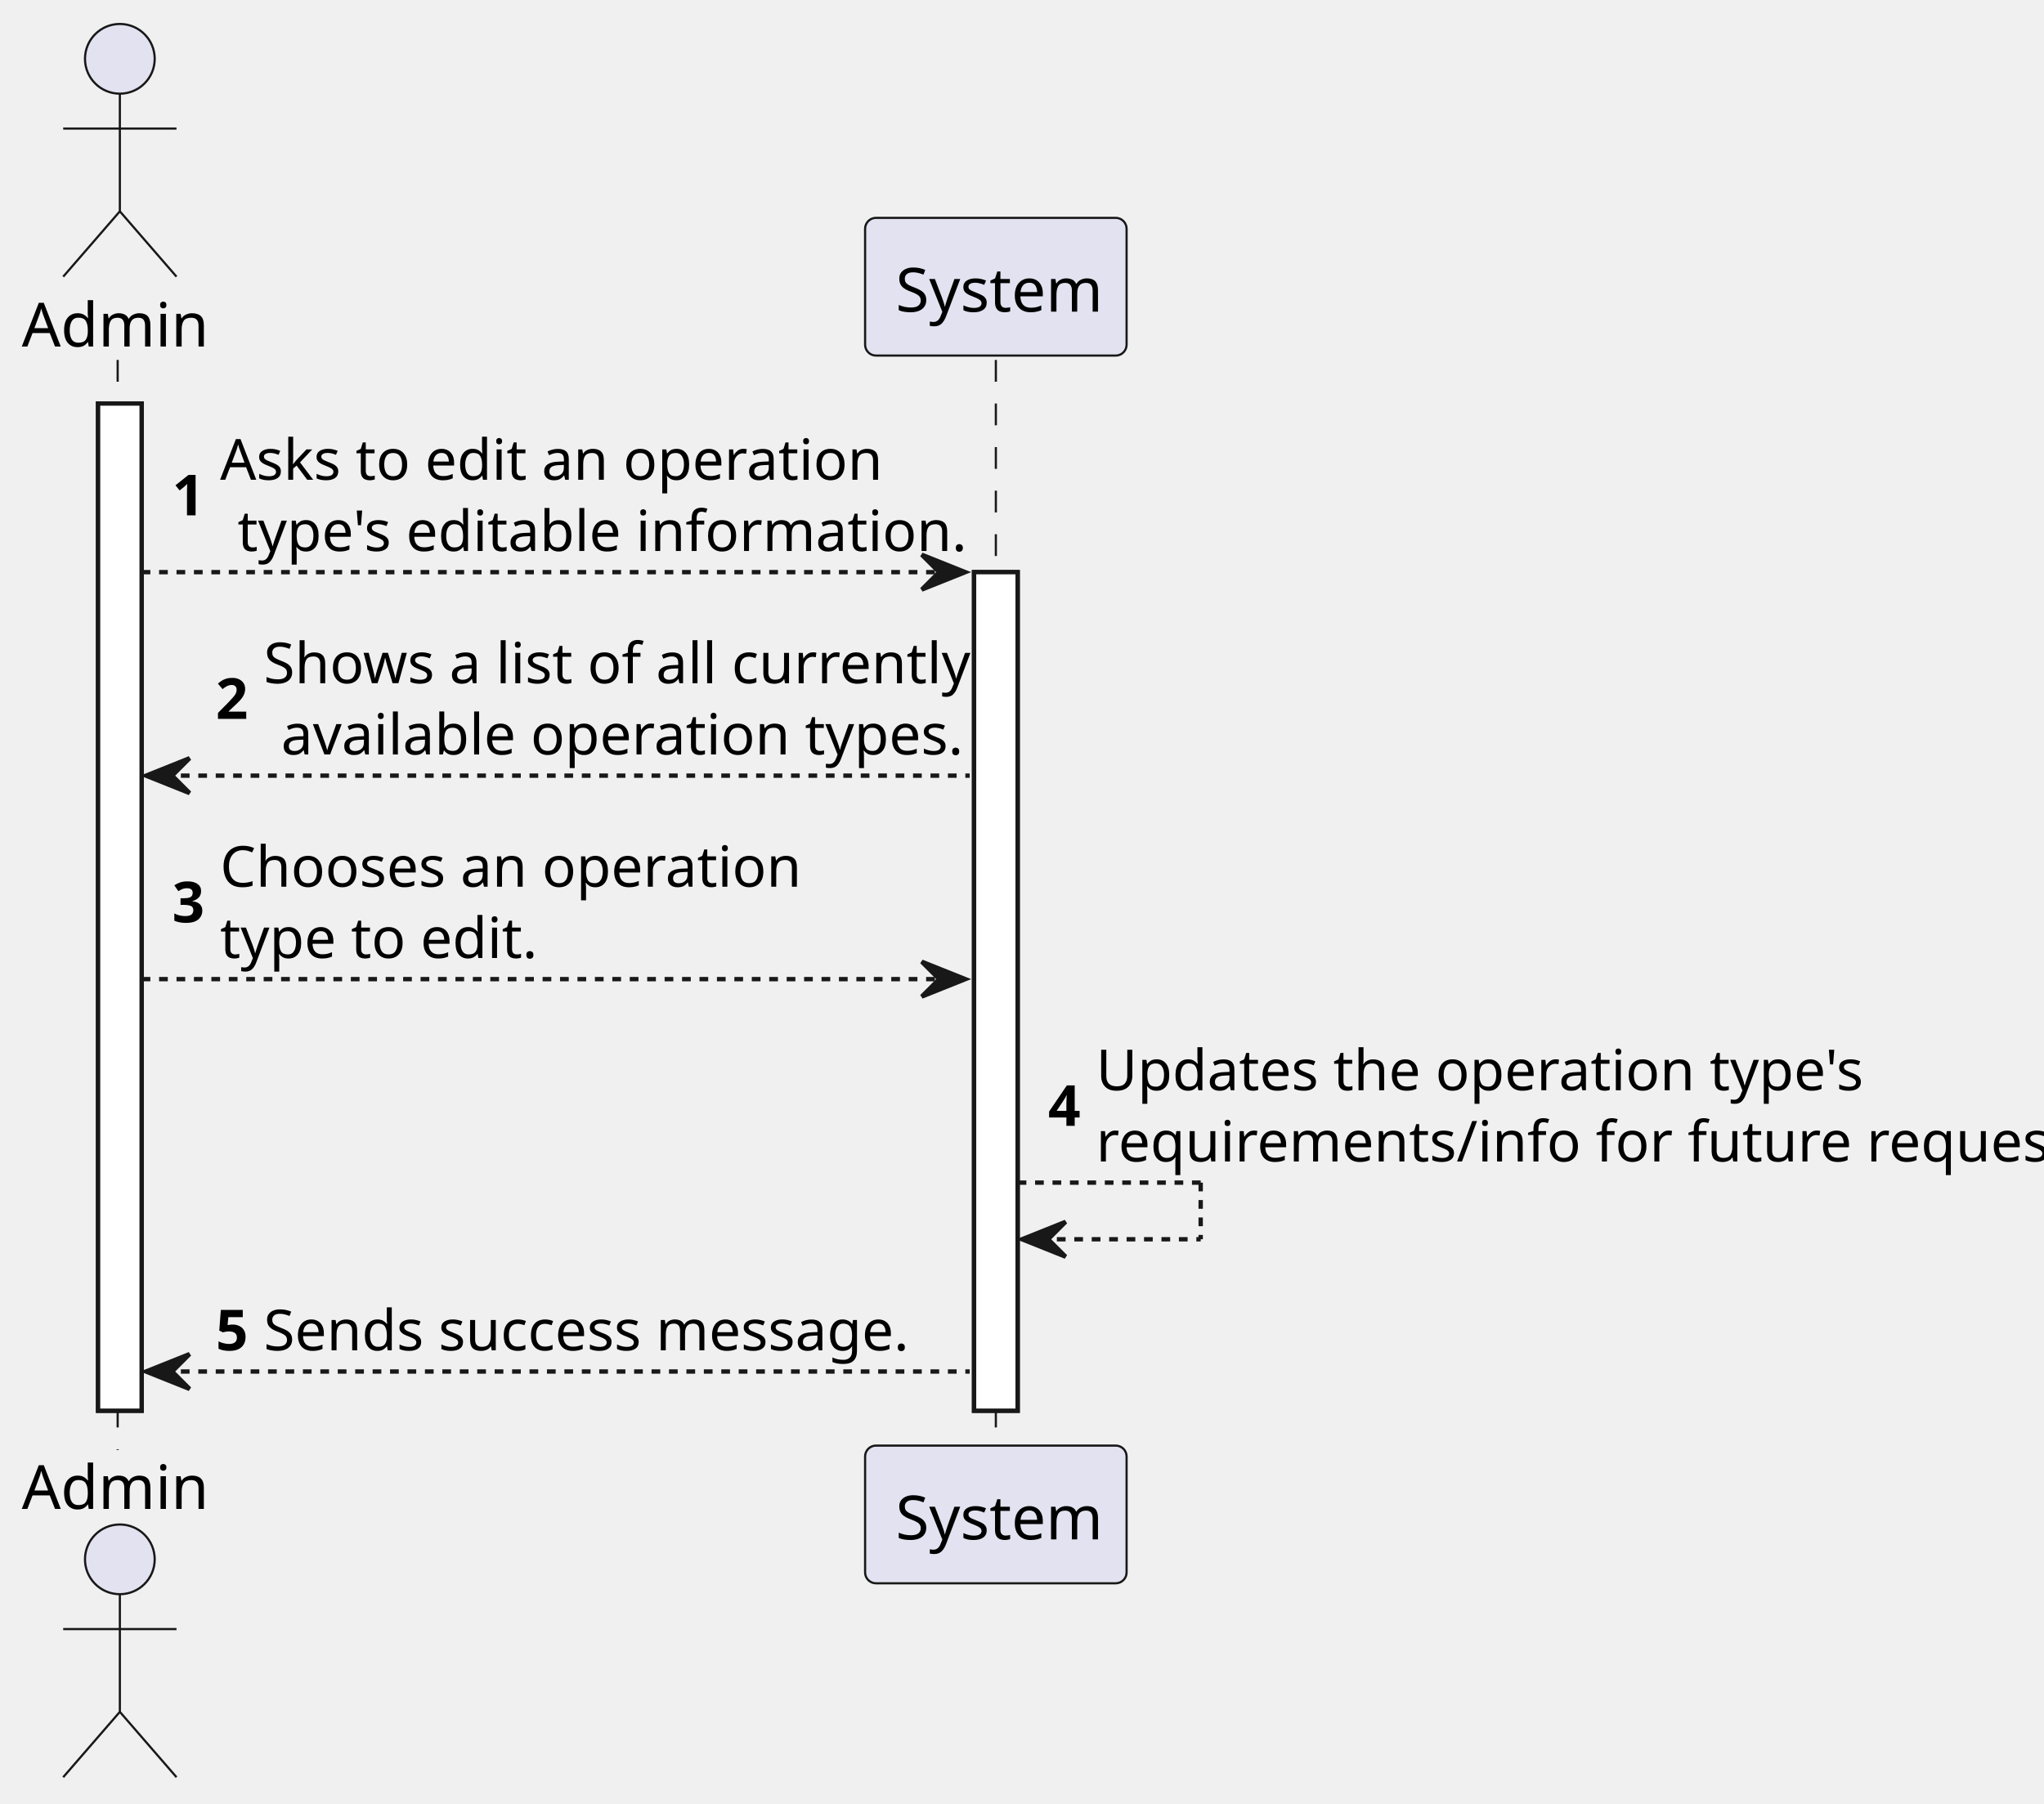
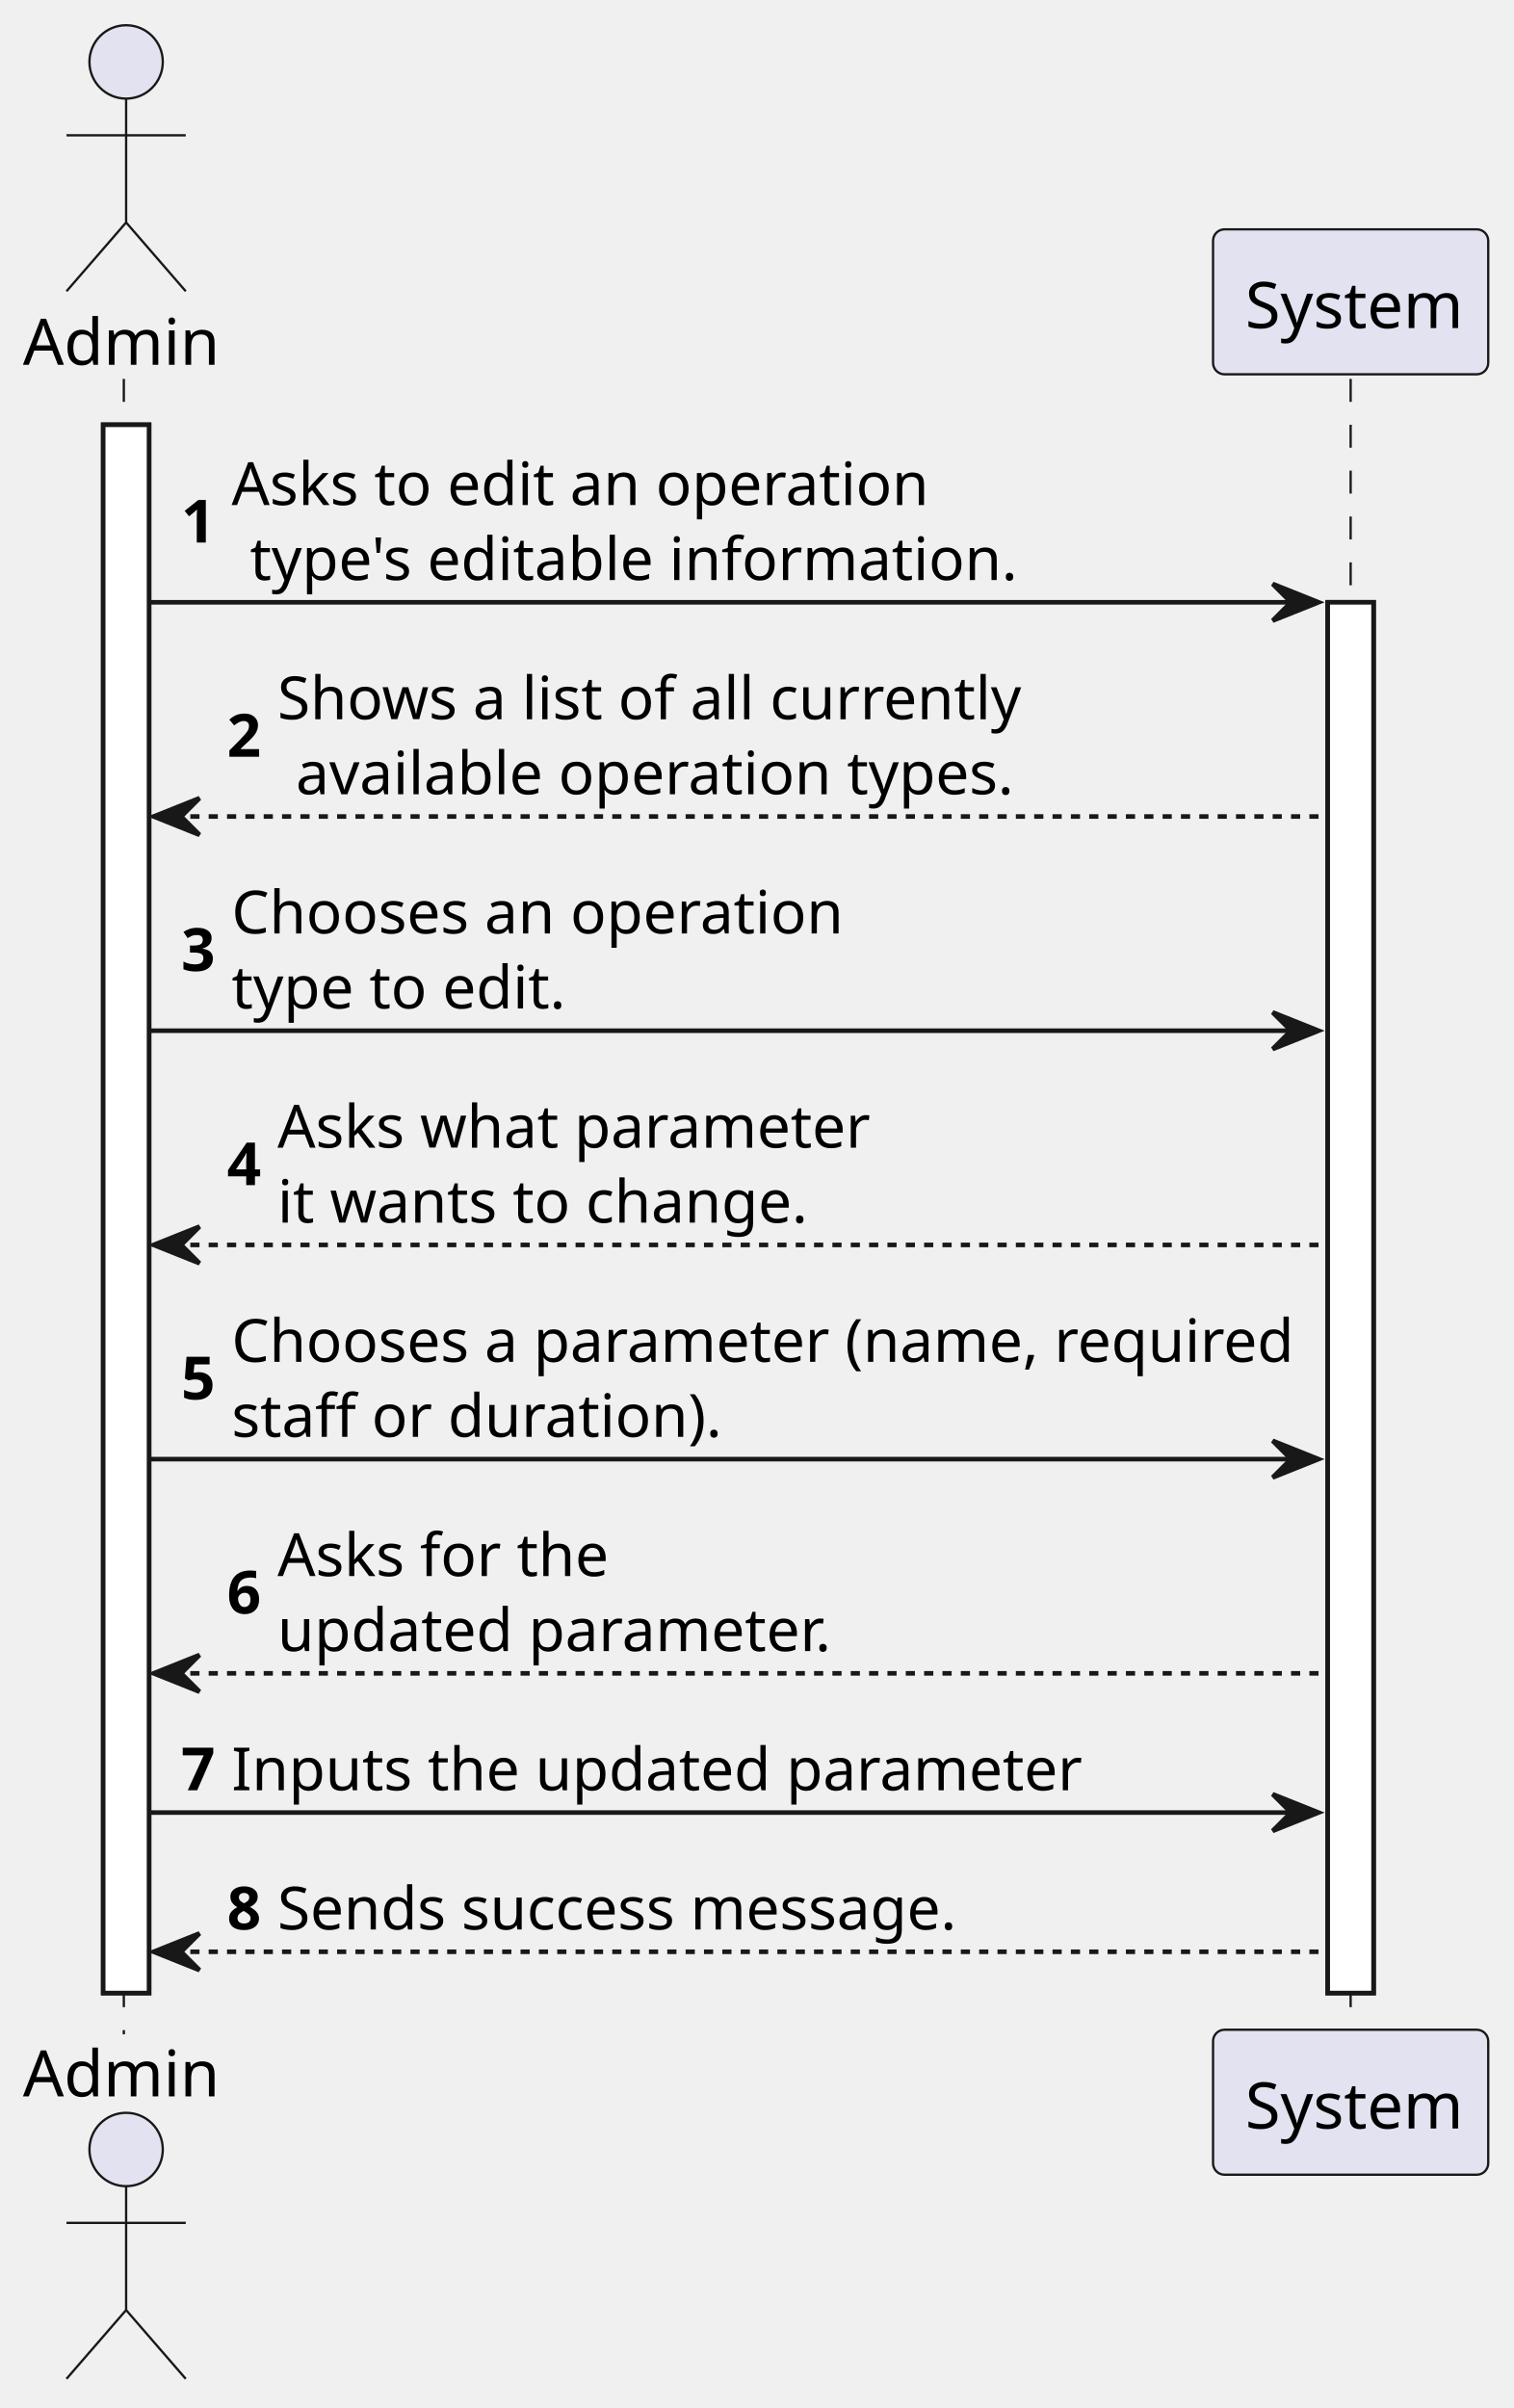
- <svg xmlns="http://www.w3.org/2000/svg" contentStyleType="text/css" height="414px" preserveAspectRatio="none" style="width:469px;height:414px;background:#FFFFFF;" version="1.1" viewBox="0 0 469 414" width="469px" zoomAndPan="magnify">
+ <svg xmlns="http://www.w3.org/2000/svg" contentStyleType="text/css" height="525px" preserveAspectRatio="none" style="width:330px;height:525px;background:#FFFFFF;" version="1.1" viewBox="0 0 330 525" width="330px" zoomAndPan="magnify">
  <defs />
  <g>
-     <rect fill="#FFFFFF" height="231.164" style="stroke:#181818;stroke-width:1.0;" width="10" x="22.5" y="92.609" />
-     <rect fill="#FFFFFF" height="192.461" style="stroke:#181818;stroke-width:1.0;" width="10" x="223.5" y="131.312" />
-     <line style="stroke:#181818;stroke-width:0.5;stroke-dasharray:5.0,5.0;" x1="27" x2="27" y1="82.609" y2="332.773" />
-     <line style="stroke:#181818;stroke-width:0.5;stroke-dasharray:5.0,5.0;" x1="228.5" x2="228.5" y1="82.609" y2="332.773" />
+     <rect fill="#FFFFFF" height="341.922" style="stroke:#181818;stroke-width:1.0;" width="10" x="22.5" y="92.609" />
+     <rect fill="#FFFFFF" height="303.219" style="stroke:#181818;stroke-width:1.0;" width="10" x="289.5" y="131.312" />
+     <line style="stroke:#181818;stroke-width:0.5;stroke-dasharray:5.0,5.0;" x1="27" x2="27" y1="82.609" y2="443.531" />
+     <line style="stroke:#181818;stroke-width:0.5;stroke-dasharray:5.0,5.0;" x1="294.5" x2="294.5" y1="82.609" y2="443.531" />
    <text fill="#000000" font-family="sans-serif" font-size="14" lengthAdjust="spacing" textLength="39" x="5" y="79.533">Admin</text>
    <ellipse cx="27.5" cy="13.5" fill="#E2E2F0" rx="8" ry="8" style="stroke:#181818;stroke-width:0.5;" />
    <path d="M27.5,21.5 L27.5,48.5 M14.5,29.5 L40.5,29.5 M27.5,48.5 L14.5,63.5 M27.5,48.5 L40.5,63.5 " fill="none" style="stroke:#181818;stroke-width:0.5;" />
-     <text fill="#000000" font-family="sans-serif" font-size="14" lengthAdjust="spacing" textLength="39" x="5" y="346.307">Admin</text>
-     <ellipse cx="27.5" cy="357.883" fill="#E2E2F0" rx="8" ry="8" style="stroke:#181818;stroke-width:0.5;" />
-     <path d="M27.5,365.883 L27.5,392.883 M14.5,373.883 L40.5,373.883 M27.5,392.883 L14.5,407.883 M27.5,392.883 L40.5,407.883 " fill="none" style="stroke:#181818;stroke-width:0.5;" />
-     <rect fill="#E2E2F0" height="31.609" rx="2.5" ry="2.5" style="stroke:#181818;stroke-width:0.5;" width="60" x="198.5" y="50" />
-     <text fill="#000000" font-family="sans-serif" font-size="14" lengthAdjust="spacing" textLength="46" x="205.5" y="71.533">System</text>
-     <rect fill="#E2E2F0" height="31.609" rx="2.5" ry="2.5" style="stroke:#181818;stroke-width:0.5;" width="60" x="198.5" y="331.773" />
-     <text fill="#000000" font-family="sans-serif" font-size="14" lengthAdjust="spacing" textLength="46" x="205.5" y="353.307">System</text>
-     <rect fill="#FFFFFF" height="231.164" style="stroke:#181818;stroke-width:1.0;" width="10" x="22.5" y="92.609" />
-     <rect fill="#FFFFFF" height="192.461" style="stroke:#181818;stroke-width:1.0;" width="10" x="223.5" y="131.312" />
-     <polygon fill="#181818" points="211.5,127.312,221.5,131.312,211.5,135.312,215.5,131.312" style="stroke:#181818;stroke-width:1.0;" />
-     <line style="stroke:#181818;stroke-width:1.0;stroke-dasharray:2.0,2.0;" x1="32.5" x2="217.5" y1="131.312" y2="131.312" />
+     <text fill="#000000" font-family="sans-serif" font-size="14" lengthAdjust="spacing" textLength="39" x="5" y="457.065">Admin</text>
+     <ellipse cx="27.5" cy="468.641" fill="#E2E2F0" rx="8" ry="8" style="stroke:#181818;stroke-width:0.5;" />
+     <path d="M27.5,476.641 L27.5,503.641 M14.5,484.641 L40.5,484.641 M27.5,503.641 L14.5,518.641 M27.5,503.641 L40.5,518.641 " fill="none" style="stroke:#181818;stroke-width:0.5;" />
+     <rect fill="#E2E2F0" height="31.609" rx="2.5" ry="2.5" style="stroke:#181818;stroke-width:0.5;" width="60" x="264.5" y="50" />
+     <text fill="#000000" font-family="sans-serif" font-size="14" lengthAdjust="spacing" textLength="46" x="271.5" y="71.533">System</text>
+     <rect fill="#E2E2F0" height="31.609" rx="2.5" ry="2.5" style="stroke:#181818;stroke-width:0.5;" width="60" x="264.5" y="442.531" />
+     <text fill="#000000" font-family="sans-serif" font-size="14" lengthAdjust="spacing" textLength="46" x="271.5" y="464.065">System</text>
+     <rect fill="#FFFFFF" height="341.922" style="stroke:#181818;stroke-width:1.0;" width="10" x="22.5" y="92.609" />
+     <rect fill="#FFFFFF" height="303.219" style="stroke:#181818;stroke-width:1.0;" width="10" x="289.5" y="131.312" />
+     <polygon fill="#181818" points="277.5,127.312,287.5,131.312,277.5,135.312,281.5,131.312" style="stroke:#181818;stroke-width:1.0;" />
+     <line style="stroke:#181818;stroke-width:1.0;" x1="32.5" x2="283.5" y1="131.312" y2="131.312" />
    <text fill="#000000" font-family="sans-serif" font-size="13" font-weight="bold" lengthAdjust="spacing" textLength="7" x="39.5" y="118.28">1</text>
    <text fill="#000000" font-family="sans-serif" font-size="13" lengthAdjust="spacing" textLength="145" x="50.5" y="110.105">Asks to edit an operation</text>
    <text fill="#000000" font-family="sans-serif" font-size="13" lengthAdjust="spacing" textLength="154" x="54.5" y="126.456">type's editable information.</text>
    <polygon fill="#181818" points="43.5,174.016,33.5,178.016,43.5,182.016,39.5,178.016" style="stroke:#181818;stroke-width:1.0;" />
-     <line style="stroke:#181818;stroke-width:1.0;stroke-dasharray:2.0,2.0;" x1="37.5" x2="222.5" y1="178.016" y2="178.016" />
+     <line style="stroke:#181818;stroke-width:1.0;stroke-dasharray:2.0,2.0;" x1="37.5" x2="288.5" y1="178.016" y2="178.016" />
    <text fill="#000000" font-family="sans-serif" font-size="13" font-weight="bold" lengthAdjust="spacing" textLength="7" x="49.5" y="164.983">2</text>
    <text fill="#000000" font-family="sans-serif" font-size="13" lengthAdjust="spacing" textLength="156" x="60.5" y="156.808">Shows a list of all currently</text>
    <text fill="#000000" font-family="sans-serif" font-size="13" lengthAdjust="spacing" textLength="146" x="64.5" y="173.159">available operation types.</text>
-     <polygon fill="#181818" points="211.5,220.719,221.5,224.719,211.5,228.719,215.5,224.719" style="stroke:#181818;stroke-width:1.0;" />
-     <line style="stroke:#181818;stroke-width:1.0;stroke-dasharray:2.0,2.0;" x1="32.5" x2="217.5" y1="224.719" y2="224.719" />
+     <polygon fill="#181818" points="277.5,220.719,287.5,224.719,277.5,228.719,281.5,224.719" style="stroke:#181818;stroke-width:1.0;" />
+     <line style="stroke:#181818;stroke-width:1.0;" x1="32.5" x2="283.5" y1="224.719" y2="224.719" />
    <text fill="#000000" font-family="sans-serif" font-size="13" font-weight="bold" lengthAdjust="spacing" textLength="7" x="39.5" y="211.686">3</text>
    <text fill="#000000" font-family="sans-serif" font-size="13" lengthAdjust="spacing" textLength="126" x="50.5" y="203.511">Chooses an operation</text>
    <text fill="#000000" font-family="sans-serif" font-size="13" lengthAdjust="spacing" textLength="69" x="50.5" y="219.862">type to edit.</text>
-     <line style="stroke:#181818;stroke-width:1.0;stroke-dasharray:2.0,2.0;" x1="233.5" x2="275.5" y1="271.422" y2="271.422" />
-     <line style="stroke:#181818;stroke-width:1.0;stroke-dasharray:2.0,2.0;" x1="275.5" x2="275.5" y1="271.422" y2="284.422" />
-     <line style="stroke:#181818;stroke-width:1.0;stroke-dasharray:2.0,2.0;" x1="234.5" x2="275.5" y1="284.422" y2="284.422" />
-     <polygon fill="#181818" points="244.5,280.422,234.5,284.422,244.5,288.422,240.5,284.422" style="stroke:#181818;stroke-width:1.0;" />
-     <text fill="#000000" font-family="sans-serif" font-size="13" font-weight="bold" lengthAdjust="spacing" textLength="7" x="240.5" y="258.39">4</text>
-     <text fill="#000000" font-family="sans-serif" font-size="13" lengthAdjust="spacing" textLength="165" x="251.5" y="250.214">Updates the operation type's</text>
-     <text fill="#000000" font-family="sans-serif" font-size="13" lengthAdjust="spacing" textLength="211" x="251.5" y="266.565">requirements/info for future requests.</text>
-     <polygon fill="#181818" points="43.5,310.773,33.5,314.773,43.5,318.773,39.5,314.773" style="stroke:#181818;stroke-width:1.0;" />
-     <line style="stroke:#181818;stroke-width:1.0;stroke-dasharray:2.0,2.0;" x1="37.5" x2="222.5" y1="314.773" y2="314.773" />
-     <text fill="#000000" font-family="sans-serif" font-size="13" font-weight="bold" lengthAdjust="spacing" textLength="7" x="49.5" y="309.917">5</text>
-     <text fill="#000000" font-family="sans-serif" font-size="13" lengthAdjust="spacing" textLength="151" x="60.5" y="309.917">Sends success message.</text>
+     <polygon fill="#181818" points="43.5,267.422,33.5,271.422,43.5,275.422,39.5,271.422" style="stroke:#181818;stroke-width:1.0;" />
+     <line style="stroke:#181818;stroke-width:1.0;stroke-dasharray:2.0,2.0;" x1="37.5" x2="288.5" y1="271.422" y2="271.422" />
+     <text fill="#000000" font-family="sans-serif" font-size="13" font-weight="bold" lengthAdjust="spacing" textLength="7" x="49.5" y="258.39">4</text>
+     <text fill="#000000" font-family="sans-serif" font-size="13" lengthAdjust="spacing" textLength="123" x="60.5" y="250.214">Asks what parameter</text>
+     <text fill="#000000" font-family="sans-serif" font-size="13" lengthAdjust="spacing" textLength="110" x="60.5" y="266.565">it wants to change.</text>
+     <polygon fill="#181818" points="277.5,314.125,287.5,318.125,277.5,322.125,281.5,318.125" style="stroke:#181818;stroke-width:1.0;" />
+     <line style="stroke:#181818;stroke-width:1.0;" x1="32.5" x2="283.5" y1="318.125" y2="318.125" />
+     <text fill="#000000" font-family="sans-serif" font-size="13" font-weight="bold" lengthAdjust="spacing" textLength="7" x="39.5" y="305.093">5</text>
+     <text fill="#000000" font-family="sans-serif" font-size="13" lengthAdjust="spacing" textLength="218" x="50.5" y="296.917">Chooses a parameter (name, required</text>
+     <text fill="#000000" font-family="sans-serif" font-size="13" lengthAdjust="spacing" textLength="97" x="50.5" y="313.269">staff or duration).</text>
+     <polygon fill="#181818" points="43.5,360.828,33.5,364.828,43.5,368.828,39.5,364.828" style="stroke:#181818;stroke-width:1.0;" />
+     <line style="stroke:#181818;stroke-width:1.0;stroke-dasharray:2.0,2.0;" x1="37.5" x2="288.5" y1="364.828" y2="364.828" />
+     <text fill="#000000" font-family="sans-serif" font-size="13" font-weight="bold" lengthAdjust="spacing" textLength="7" x="49.5" y="351.796">6</text>
+     <text fill="#000000" font-family="sans-serif" font-size="13" lengthAdjust="spacing" textLength="70" x="60.5" y="343.62">Asks for the</text>
+     <text fill="#000000" font-family="sans-serif" font-size="13" lengthAdjust="spacing" textLength="112" x="60.5" y="359.972">updated parameter.</text>
+     <polygon fill="#181818" points="277.5,391.18,287.5,395.18,277.5,399.18,281.5,395.18" style="stroke:#181818;stroke-width:1.0;" />
+     <line style="stroke:#181818;stroke-width:1.0;" x1="32.5" x2="283.5" y1="395.18" y2="395.18" />
+     <text fill="#000000" font-family="sans-serif" font-size="13" font-weight="bold" lengthAdjust="spacing" textLength="7" x="39.5" y="390.323">7</text>
+     <text fill="#000000" font-family="sans-serif" font-size="13" lengthAdjust="spacing" textLength="169" x="50.5" y="390.323">Inputs the updated parameter</text>
+     <polygon fill="#181818" points="43.5,421.531,33.5,425.531,43.5,429.531,39.5,425.531" style="stroke:#181818;stroke-width:1.0;" />
+     <line style="stroke:#181818;stroke-width:1.0;stroke-dasharray:2.0,2.0;" x1="37.5" x2="288.5" y1="425.531" y2="425.531" />
+     <text fill="#000000" font-family="sans-serif" font-size="13" font-weight="bold" lengthAdjust="spacing" textLength="7" x="49.5" y="420.675">8</text>
+     <text fill="#000000" font-family="sans-serif" font-size="13" lengthAdjust="spacing" textLength="151" x="60.5" y="420.675">Sends success message.</text>
  </g>
</svg>
